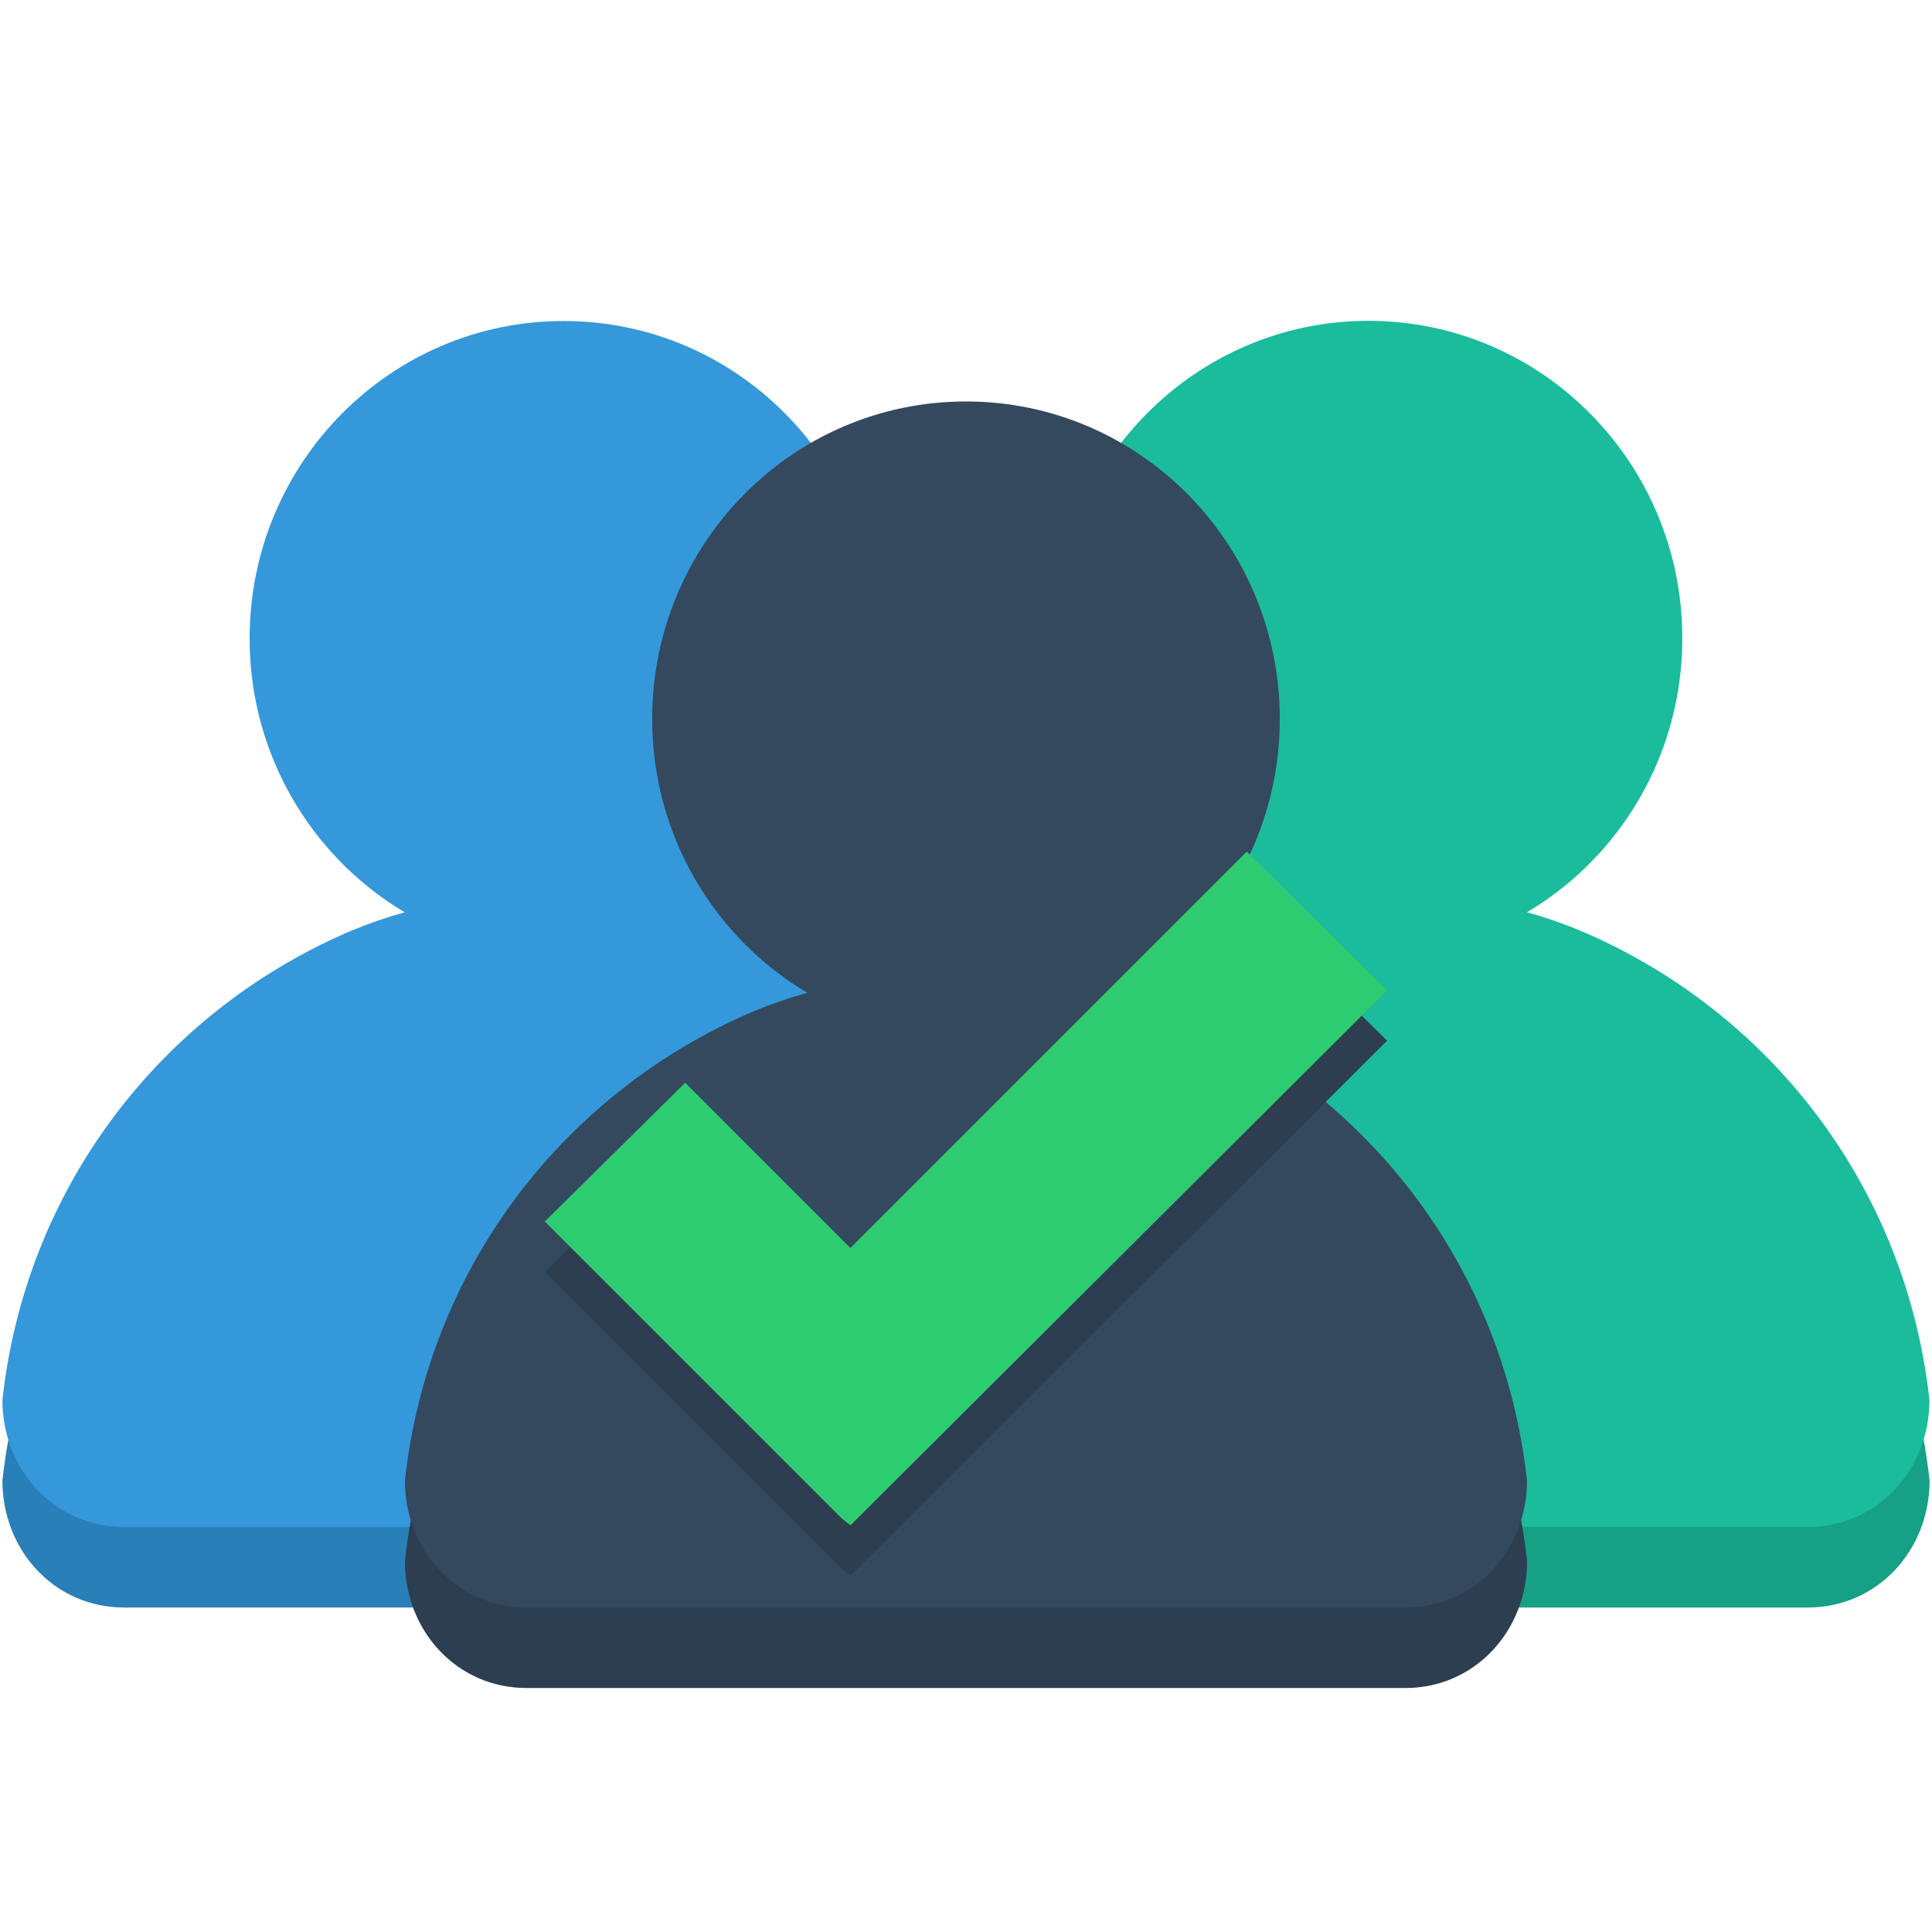
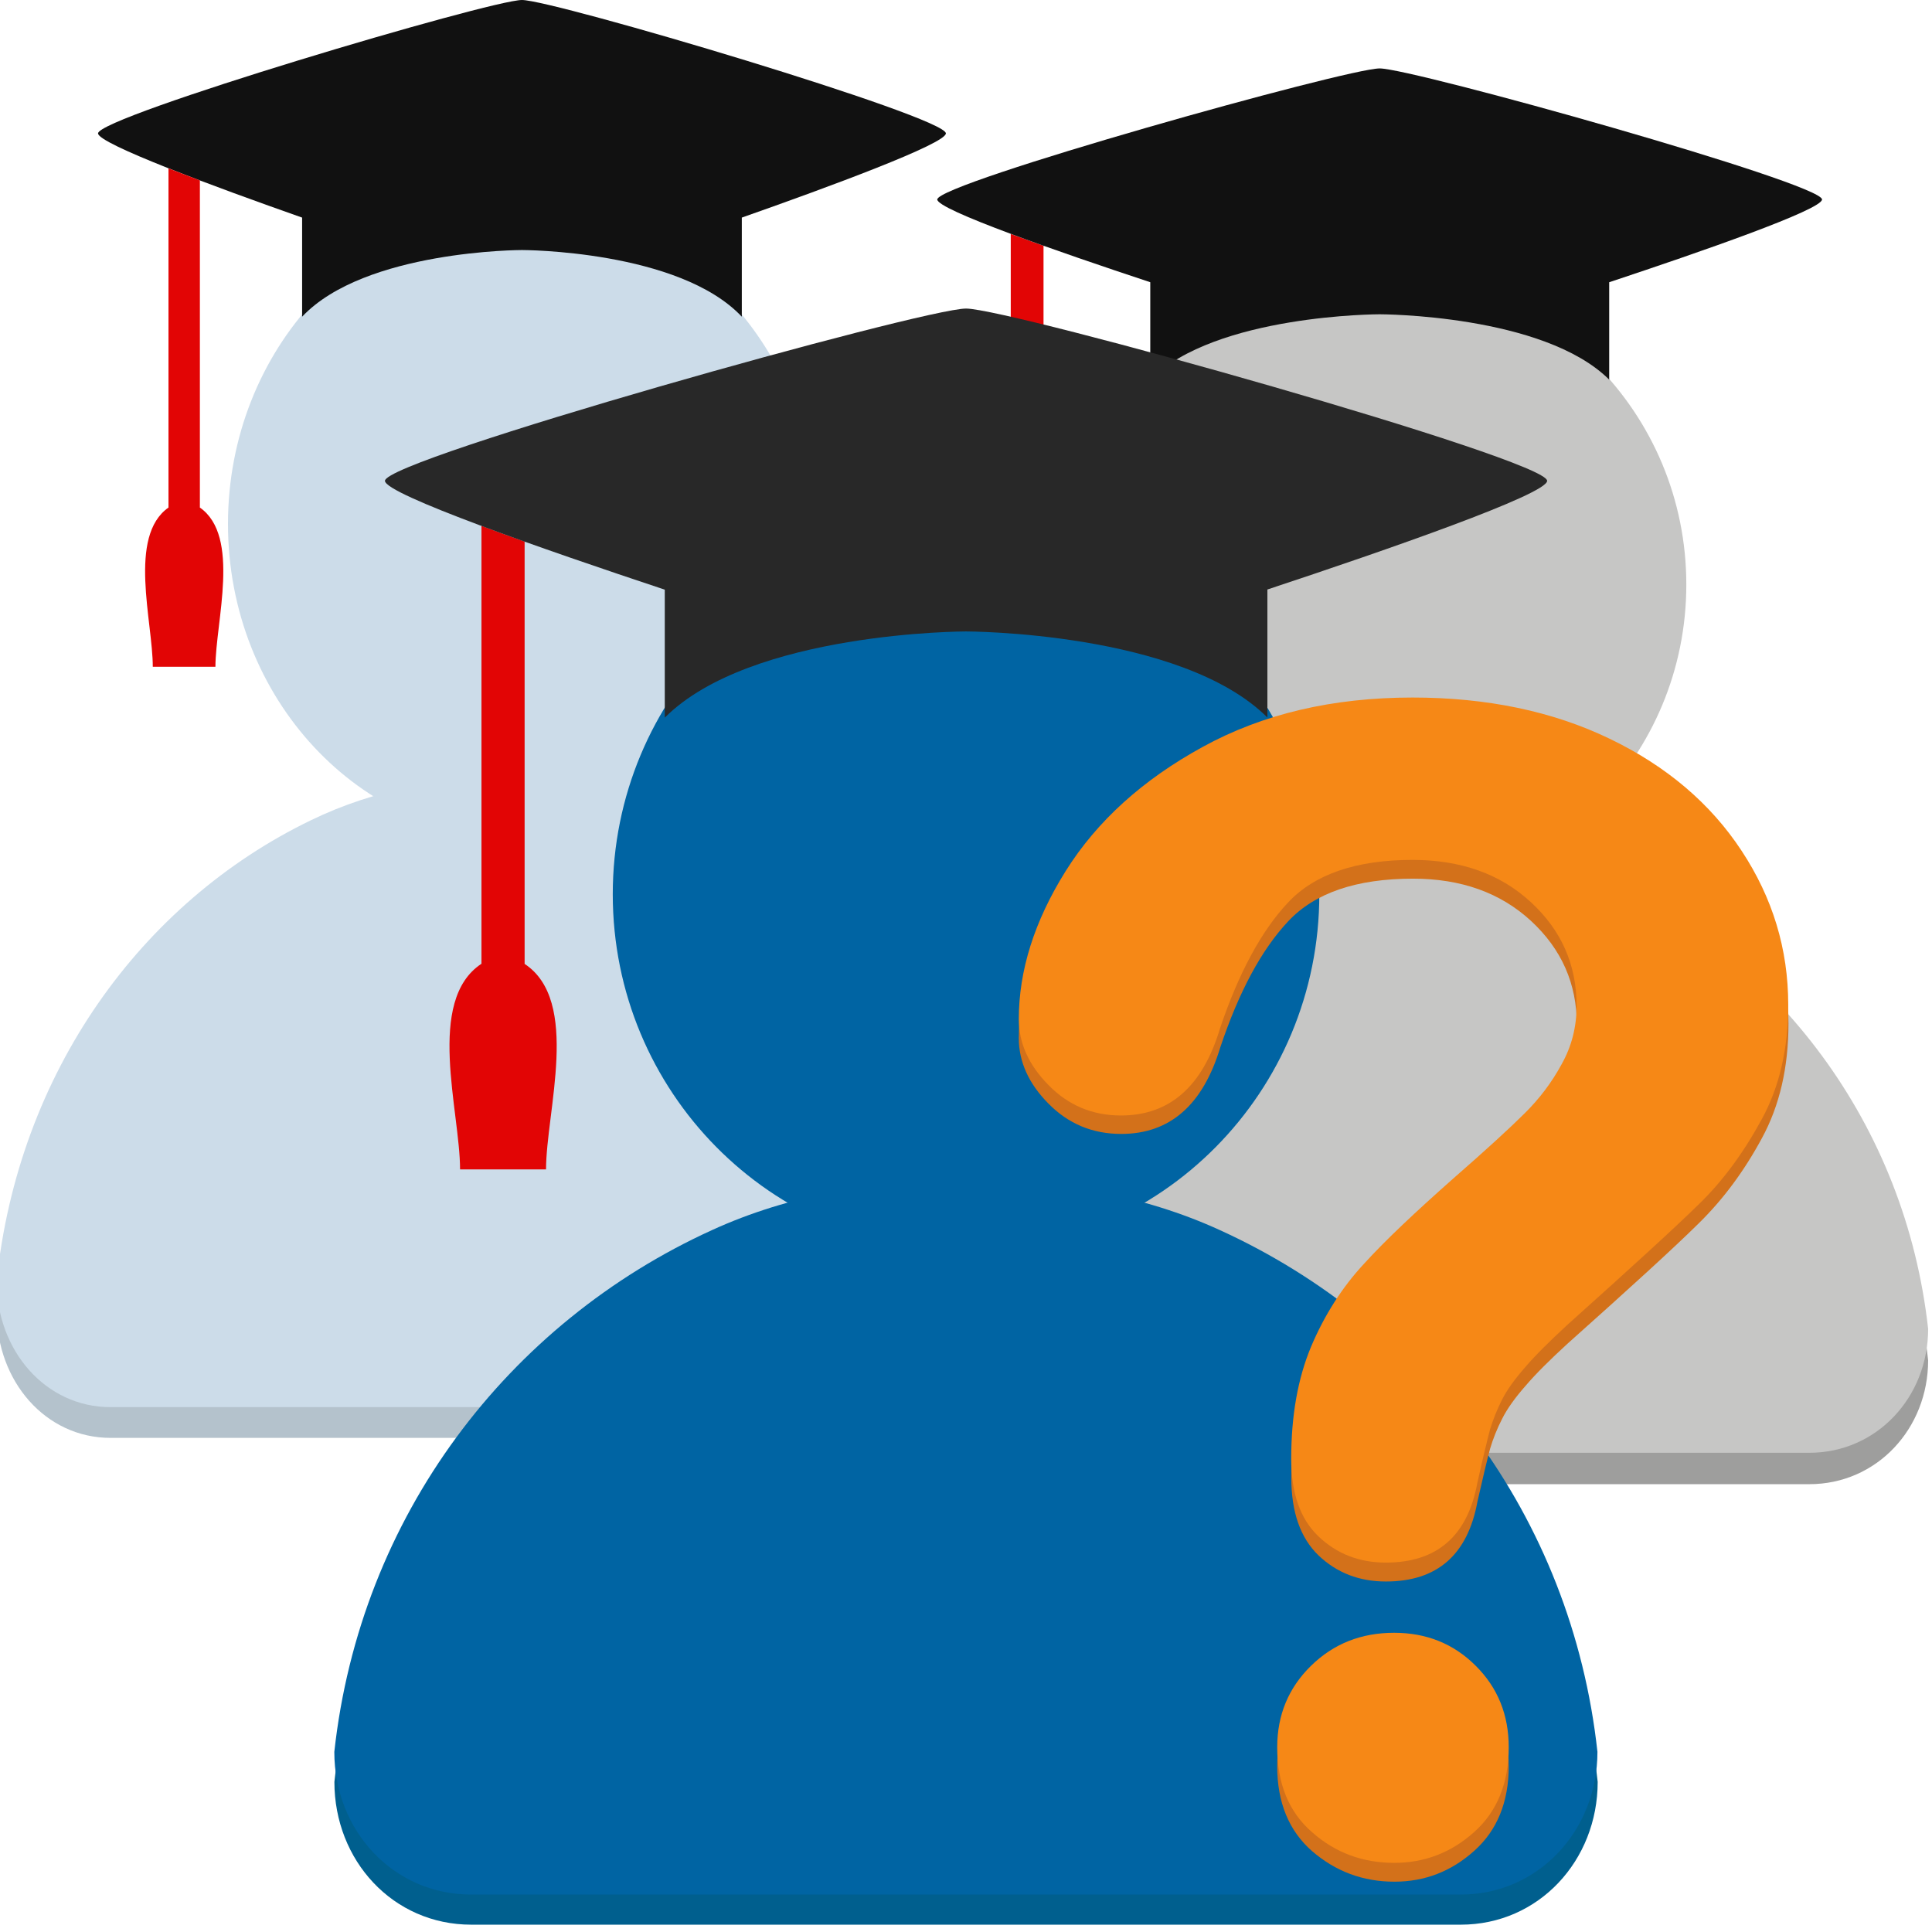
<svg xmlns="http://www.w3.org/2000/svg" version="1.1" id="Ebene_1" x="0px" y="0px" width="24px" height="24px" viewBox="0 0 24 24" enable-background="new 0 0 24 24" xml:space="preserve">
-   <path fill="#2980B9" d="M7,12.083c-0.996,0-1.945,0.157-2.803,0.552c-2.25,1.025-3.882,3.154-4.167,5.758  c0,0.867,0.647,1.576,1.511,1.576h10.918c0.861,0,1.511-0.709,1.511-1.576c-0.284-2.604-1.917-4.73-4.167-5.758  C8.945,12.24,7.996,12.083,7,12.083z" />
-   <path fill="#16A085" d="M17,12.083c-0.996,0-1.945,0.158-2.803,0.552c-2.25,1.025-3.882,3.154-4.167,5.758  c0,0.867,0.647,1.576,1.511,1.576h10.918c0.861,0,1.511-0.709,1.511-1.576c-0.284-2.604-1.917-4.73-4.167-5.758  C18.945,12.241,17.996,12.083,17,12.083z" />
-   <g transform="matrix(.77981 0 0 .78862 2.9634 174.84)">
-     <path fill="#1ABC9C" d="M22.999-211.65c0,2.761-2.238,5-4.999,5c-2.761,0-4.999-2.24-4.999-5c0-2.761,2.238-5,4.999-5   C20.761-216.65,22.999-214.411,22.999-211.65z" />
-     <path fill="#1ABC9C" d="M18-207.65c-1.277,0-2.495,0.201-3.594,0.7c-2.885,1.3-4.978,3.999-5.344,7.3   c0,1.1,0.833,1.999,1.938,1.999H25c1.102,0,1.936-0.899,1.936-1.999c-0.367-3.301-2.457-6.001-5.345-7.3   C20.495-207.448,19.277-207.65,18-207.65z" />
-   </g>
-   <g transform="matrix(.77981 0 0 .78862 -7.0366 174.84)">
-     <path fill="#3498DB" d="M23-211.647c0,2.761-2.239,5-5,5c-2.761,0-5-2.239-5-5c0-2.761,2.239-5,5-5   C20.761-216.65,23-214.411,23-211.647z" />
-     <path fill="#3498DB" d="M18-207.65c-1.277,0-2.494,0.201-3.594,0.7c-2.885,1.3-4.978,3.999-5.344,7.3   c0,1.1,0.833,1.999,1.937,1.999H25c1.105,0,1.938-0.899,1.938-1.999c-0.366-3.301-2.459-6.001-5.344-7.3   C20.494-207.448,19.277-207.65,18-207.65z" />
-   </g>
-   <path fill="#2C3E50" d="M12,13.084c-0.996,0-1.945,0.158-2.803,0.551c-2.25,1.025-3.882,3.154-4.167,5.758  c0,0.867,0.647,1.576,1.511,1.576h10.918c0.861,0,1.511-0.709,1.511-1.576c-0.284-2.604-1.917-4.729-4.167-5.758  C13.945,13.242,12.996,13.084,12,13.084z" />
-   <g transform="matrix(.77981 0 0 .78862 2.9634 174.84)">
-     <path fill="#34495E" d="M16.587-210.38c0,2.761-2.239,5-4.999,5c-2.761,0-4.999-2.24-4.999-5c0-2.761,2.238-5,4.999-5   C14.348-215.38,16.587-213.142,16.587-210.38z" />
-     <path fill="#34495E" d="M11.588-206.38c-1.279,0-2.495,0.2-3.594,0.698c-2.885,1.3-4.978,4-5.344,7.301   c0,1.1,0.833,1.999,1.937,1.999h14.002c1.102,0,1.936-0.899,1.936-1.999c-0.365-3.301-2.457-6.001-5.345-7.301   C14.083-206.18,12.865-206.38,11.588-206.38z" />
+   <g>
+     <path fill="#B4C2CC" d="M6.484,10.024c-0.933,0-1.821,0.156-2.624,0.548c-2.106,1.019-3.635,3.135-3.901,5.723   c0,0.862,0.605,1.567,1.415,1.567h10.221c0.809,0,1.413-0.705,1.413-1.567c-0.265-2.588-1.794-4.702-3.9-5.723   C8.305,10.181,7.417,10.024,6.484,10.024z" />
+     <path fill="#CCDCE9" d="M10.133,6.509c0,2.165-1.634,3.919-3.65,3.919S2.832,8.674,2.832,6.509S4.467,2.59,6.483,2.59   C8.5,2.586,10.133,4.342,10.133,6.509z" />
+     <path fill="#CCDCE9" d="M6.483,9.643c-0.933,0-1.821,0.157-2.624,0.548c-2.106,1.019-3.634,3.135-3.901,5.724   c0,0.862,0.608,1.565,1.414,1.565h10.222c0.806,0,1.414-0.703,1.414-1.565c-0.268-2.589-1.794-4.705-3.901-5.724   C8.305,9.8,7.417,9.643,6.483,9.643z" />
+     <path fill="#111111" d="M11.75,1.657C11.75,1.449,6.875,0,6.484,0c-0.39,0-5.266,1.449-5.266,1.657   c0,0.128,1.449,0.664,2.535,1.046c0,0.357,0,0.78,0,1.231c0.781-0.828,2.731-0.828,2.731-0.828s1.951,0,2.731,0.828   c0-0.451,0-0.874,0-1.231C10.301,2.321,11.75,1.786,11.75,1.657z" />
+     <path fill="#E20505" d="M2.483,6.305V2.241c-0.136-0.05-0.267-0.103-0.39-0.15v4.214C1.585,6.661,1.898,7.723,1.898,8.283   c0.193,0,0.301,0,0.359,0c0.012,0,0.022,0,0.031,0c0.025,0,0.033,0,0.03,0c0.059,0,0.166,0,0.358,0   C2.678,7.723,2.993,6.661,2.483,6.305z" />
  </g>
  <g>
-     <path fill="#2C3E50" d="M15.487,11.204l-4.923,4.924l-2.052-2.053l-1.744,1.724l2.052,2.052l1.641,1.641l0.103,0.083l6.667-6.647   L15.487,11.204z" />
-     <path fill="#2ECC71" d="M15.487,10.579l-4.923,4.924L8.512,13.45l-1.744,1.724l2.052,2.052l1.641,1.641l0.103,0.082l6.667-6.646   L15.487,10.579z" />
+     <path fill="#C6C6C5" d="M20.948,7.262c0,2.126-1.708,3.853-3.811,3.853c-2.104,0-3.81-1.727-3.81-3.853   c0-2.129,1.705-3.854,3.81-3.854C19.24,3.408,20.948,5.133,20.948,7.262z" />
+     <path fill="#9E9E9D" d="M17.139,10.732c-0.975,0-1.9,0.156-2.738,0.539c-2.199,1.004-3.792,3.083-4.07,5.627   c0,0.847,0.632,1.539,1.477,1.539h10.668c0.84,0,1.476-0.692,1.476-1.539c-0.277-2.545-1.873-4.623-4.072-5.627   C19.038,10.888,18.111,10.732,17.139,10.732z" />
+     <path fill="#C6C6C5" d="M17.139,10.342c-0.975,0-1.9,0.155-2.738,0.54c-2.199,1.002-3.792,3.083-4.07,5.626   c0,0.848,0.634,1.539,1.477,1.539h10.668c0.838,0,1.476-0.691,1.476-1.539c-0.282-2.543-1.873-4.624-4.075-5.626   C19.038,10.497,18.111,10.342,17.139,10.342z" />
+     <path fill="#E20505" d="M12.963,7.047V3.052c-0.143-0.048-0.277-0.101-0.407-0.146v4.142c-0.53,0.351-0.201,1.394-0.201,1.943   c0.201,0,0.313,0,0.372,0c0.016,0,0.022,0,0.033,0c0.028,0,0.034,0,0.033,0c0.061,0,0.17,0,0.373,0   C13.166,8.44,13.495,7.397,12.963,7.047z" />
+     <path fill="#111111" d="M22.634,2.478c0-0.203-5.089-1.628-5.495-1.628c-0.408,0-5.496,1.425-5.496,1.628   c0,0.128,1.514,0.653,2.646,1.028c0,0.353,0,0.768,0,1.21c0.814-0.812,2.85-0.812,2.85-0.812s2.035,0,2.851,0.812   c0-0.442,0-0.857,0-1.21C21.121,3.131,22.634,2.605,22.634,2.478z" />
+   </g>
+   <g>
+     <path fill="#005F8E" d="M12,15.034c-1.121,0-2.19,0.179-3.156,0.62c-2.533,1.154-4.371,3.551-4.69,6.481   c0,0.978,0.728,1.774,1.7,1.774h12.292c0.97,0,1.701-0.798,1.701-1.774c-0.32-2.932-2.158-5.323-4.69-6.481   C14.189,15.213,13.121,15.034,12,15.034z" />
+     <path fill="#0064A3" d="M16.389,11.109c0,2.452-1.965,4.439-4.388,4.439c-2.424,0-4.389-1.987-4.389-4.439   c0-2.451,1.965-4.438,4.389-4.438C14.424,6.671,16.389,8.658,16.389,11.109z" />
+     <path fill="#0064A3" d="M12,14.662c-1.123,0-2.19,0.177-3.156,0.619c-2.533,1.154-4.37,3.551-4.691,6.481   c0,0.977,0.731,1.773,1.7,1.773h12.292c0.968,0,1.699-0.798,1.699-1.773c-0.32-2.932-2.156-5.327-4.69-6.481   C14.189,14.839,13.121,14.662,12,14.662z" />
+     <path fill="#E20505" d="M6.517,11.974V6.727C6.331,6.662,6.151,6.596,5.981,6.532v5.44c-0.696,0.459-0.266,1.83-0.266,2.555   c0.265,0,0.412,0,0.492,0c0.017,0,0.03,0,0.042,0c0.035,0,0.046,0,0.042,0c0.08,0,0.228,0,0.492,0   C6.784,13.804,7.215,12.433,6.517,11.974z" />
+     <path fill="#282828" d="M19.219,5.973c0-0.268-6.683-2.14-7.218-2.14s-7.219,1.872-7.219,2.14c0,0.167,1.987,0.857,3.476,1.352   c0,0.461,0,1.008,0,1.59C9.327,7.844,12,7.844,12,7.844s2.673,0,3.744,1.069c0-0.582,0-1.128,0-1.59   C17.232,6.83,19.219,6.14,19.219,5.973z" />
+   </g>
+   <g>
+     <path fill="#D3711A" d="M12.656,12.896c0-0.606,0.193-1.22,0.583-1.842c0.389-0.621,0.956-1.136,1.702-1.544   C15.688,9.104,16.557,8.9,17.553,8.9c0.924,0,1.738,0.17,2.446,0.512c0.707,0.34,1.254,0.806,1.638,1.391   c0.387,0.585,0.58,1.221,0.58,1.912c0,0.543-0.109,1.018-0.33,1.424c-0.22,0.408-0.481,0.76-0.785,1.058   c-0.302,0.299-0.846,0.795-1.63,1.495c-0.216,0.198-0.391,0.371-0.52,0.522c-0.131,0.149-0.229,0.285-0.293,0.413   c-0.062,0.121-0.112,0.246-0.149,0.371c-0.033,0.123-0.086,0.342-0.156,0.652c-0.121,0.664-0.5,0.996-1.138,0.996   c-0.331,0-0.608-0.107-0.837-0.324c-0.226-0.219-0.338-0.54-0.338-0.965c0-0.538,0.082-1.002,0.247-1.394   c0.168-0.393,0.386-0.735,0.661-1.032c0.272-0.298,0.645-0.647,1.106-1.058c0.408-0.356,0.704-0.627,0.886-0.808   c0.183-0.184,0.336-0.386,0.459-0.607c0.125-0.224,0.188-0.466,0.188-0.727c0-0.511-0.189-0.94-0.57-1.292   c-0.379-0.349-0.867-0.524-1.465-0.524c-0.703,0-1.22,0.177-1.55,0.529c-0.333,0.354-0.612,0.875-0.843,1.563   c-0.217,0.721-0.628,1.079-1.232,1.079c-0.356,0-0.658-0.126-0.904-0.377C12.779,13.462,12.656,13.189,12.656,12.896z    M17.322,23.375c-0.391,0-0.729-0.127-1.021-0.378c-0.289-0.252-0.435-0.604-0.435-1.058c0-0.4,0.14-0.736,0.42-1.012   c0.281-0.273,0.627-0.414,1.034-0.414c0.399,0,0.739,0.141,1.012,0.414c0.274,0.274,0.41,0.61,0.41,1.012   c0,0.446-0.144,0.799-0.429,1.053C18.028,23.248,17.698,23.375,17.322,23.375z" />
+     <path fill="#F68816" d="M12.656,12.661c0-0.605,0.193-1.218,0.582-1.84c0.389-0.621,0.957-1.135,1.703-1.543   c0.744-0.409,1.613-0.613,2.606-0.613c0.924,0,1.742,0.171,2.449,0.512c0.708,0.341,1.254,0.806,1.639,1.392   c0.386,0.586,0.579,1.222,0.579,1.912c0,0.543-0.107,1.017-0.329,1.423c-0.222,0.409-0.481,0.765-0.784,1.058   c-0.303,0.297-0.847,0.793-1.631,1.496c-0.216,0.2-0.391,0.371-0.521,0.523c-0.129,0.147-0.229,0.284-0.291,0.408   c-0.063,0.124-0.112,0.249-0.149,0.371c-0.033,0.126-0.086,0.344-0.156,0.657c-0.121,0.662-0.5,0.994-1.138,0.994   c-0.331,0-0.61-0.109-0.837-0.326s-0.338-0.536-0.338-0.963c0-0.538,0.082-0.999,0.247-1.394c0.166-0.392,0.386-0.738,0.659-1.031   c0.272-0.299,0.645-0.648,1.108-1.058c0.408-0.356,0.704-0.628,0.886-0.809c0.183-0.181,0.336-0.383,0.457-0.606   c0.127-0.225,0.188-0.466,0.188-0.729c0-0.51-0.188-0.938-0.569-1.289c-0.379-0.349-0.867-0.524-1.469-0.524   c-0.699,0-1.216,0.177-1.546,0.529c-0.333,0.354-0.614,0.878-0.845,1.562c-0.215,0.722-0.626,1.084-1.231,1.084   c-0.355,0-0.657-0.127-0.903-0.381C12.778,13.229,12.656,12.955,12.656,12.661z M17.32,23.141c-0.389,0-0.729-0.123-1.019-0.379   c-0.29-0.25-0.435-0.604-0.435-1.057c0-0.4,0.14-0.738,0.42-1.012c0.281-0.275,0.625-0.41,1.032-0.41   c0.401,0,0.739,0.135,1.014,0.41c0.274,0.272,0.41,0.61,0.41,1.012c0,0.445-0.144,0.799-0.429,1.053   C18.028,23.014,17.697,23.141,17.32,23.141z" />
  </g>
</svg>
